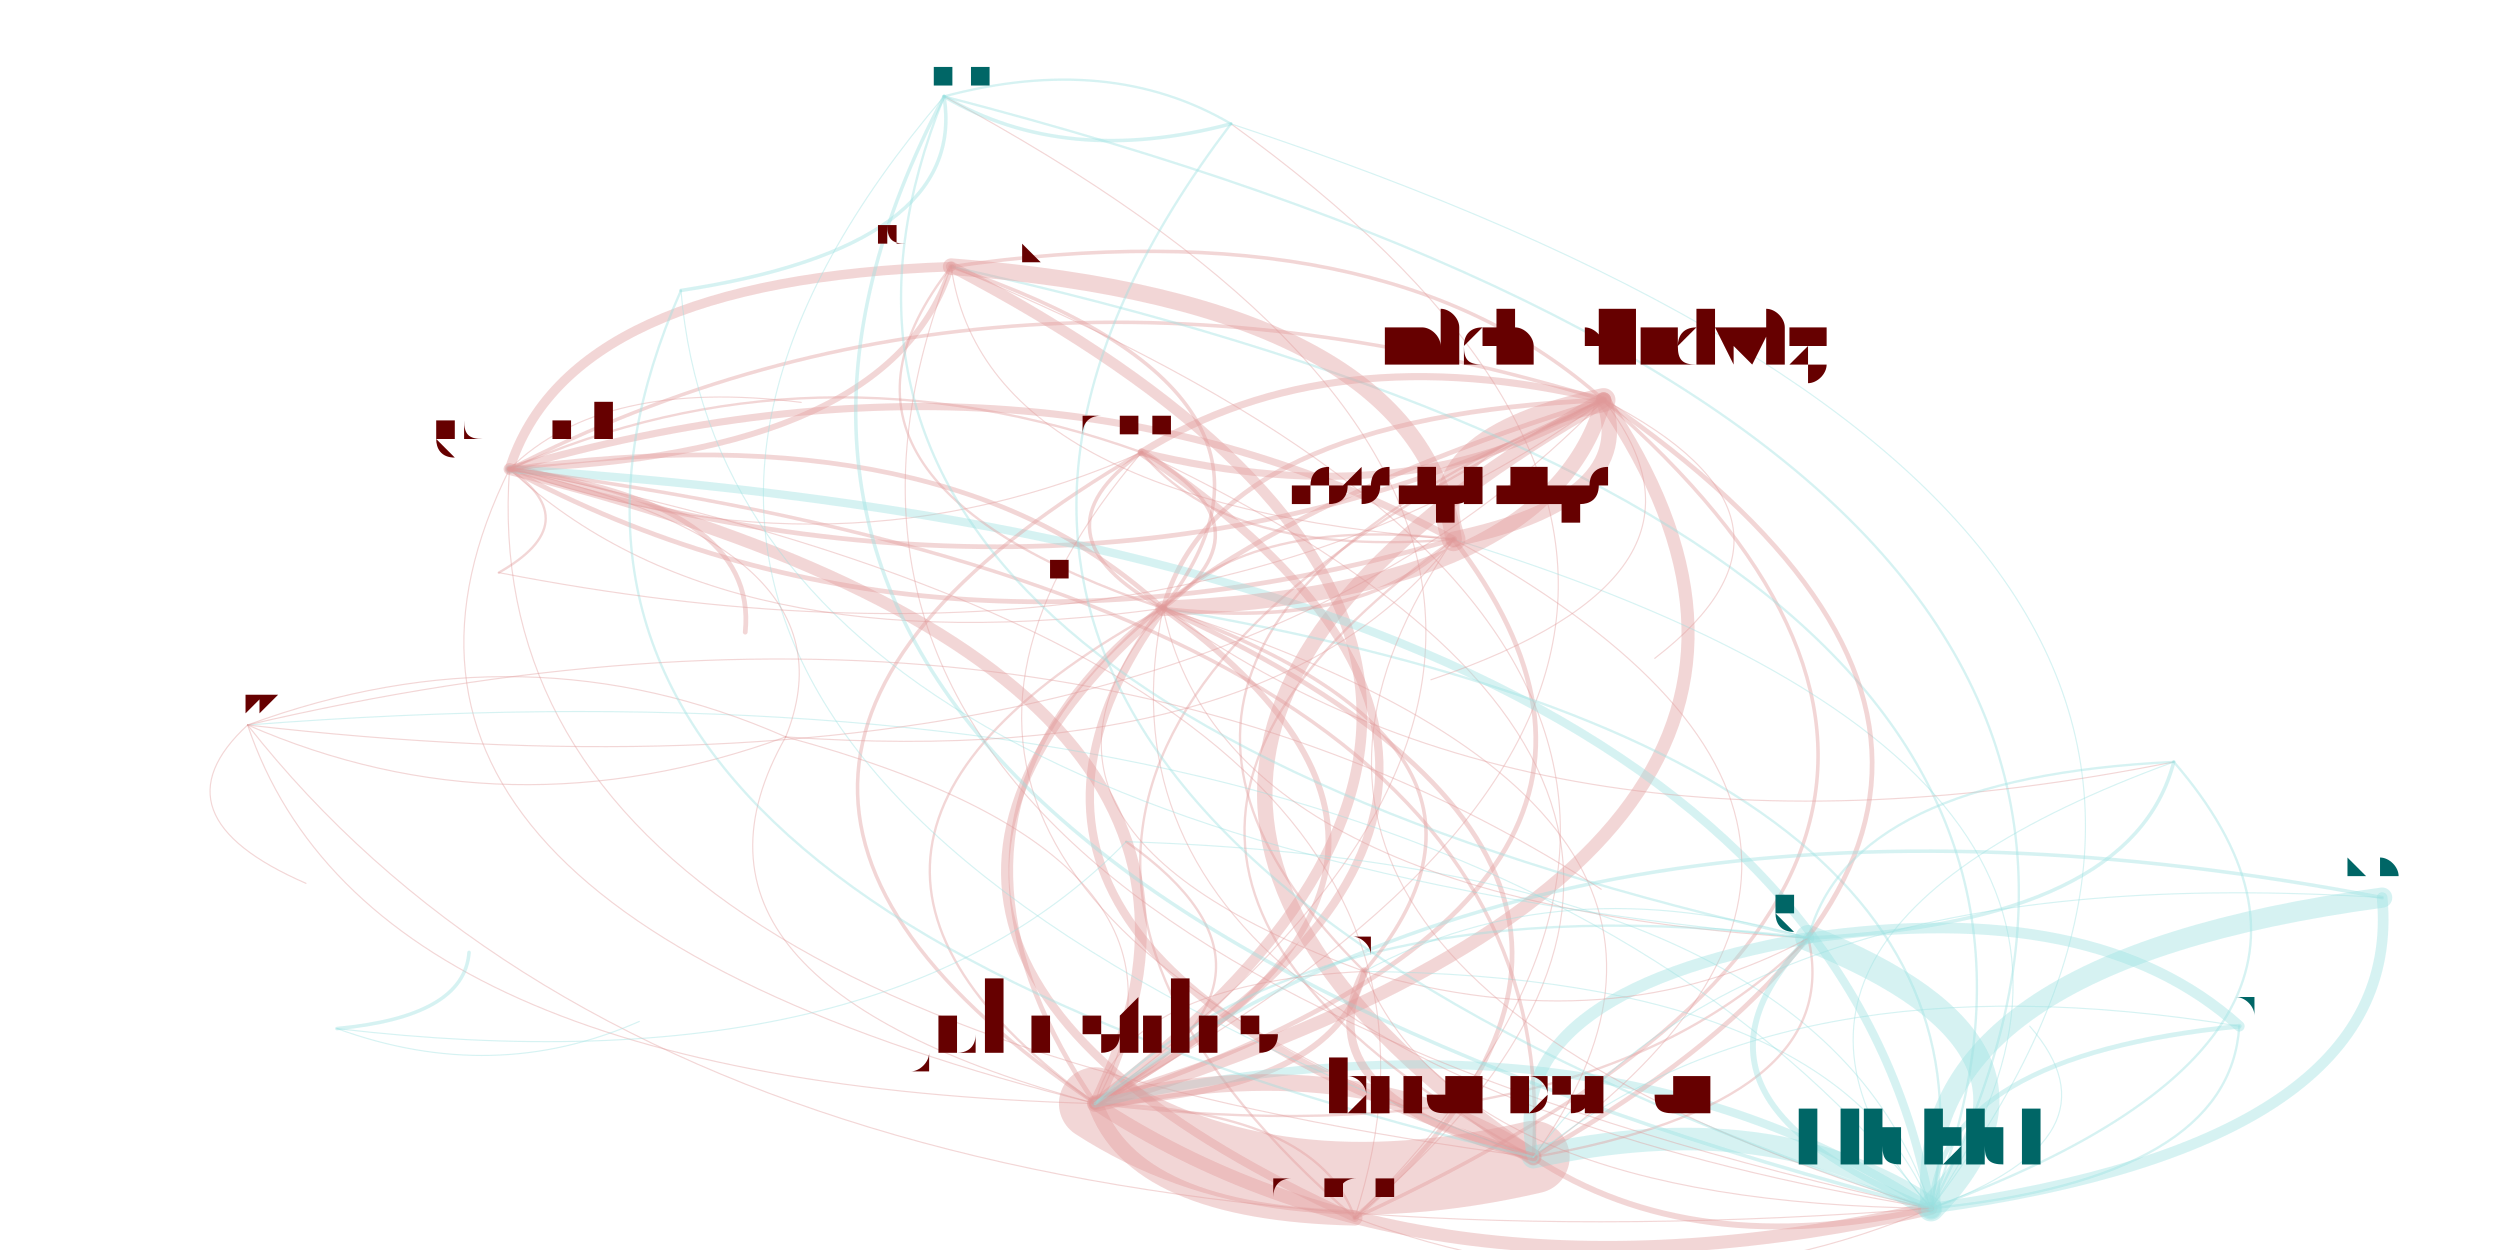
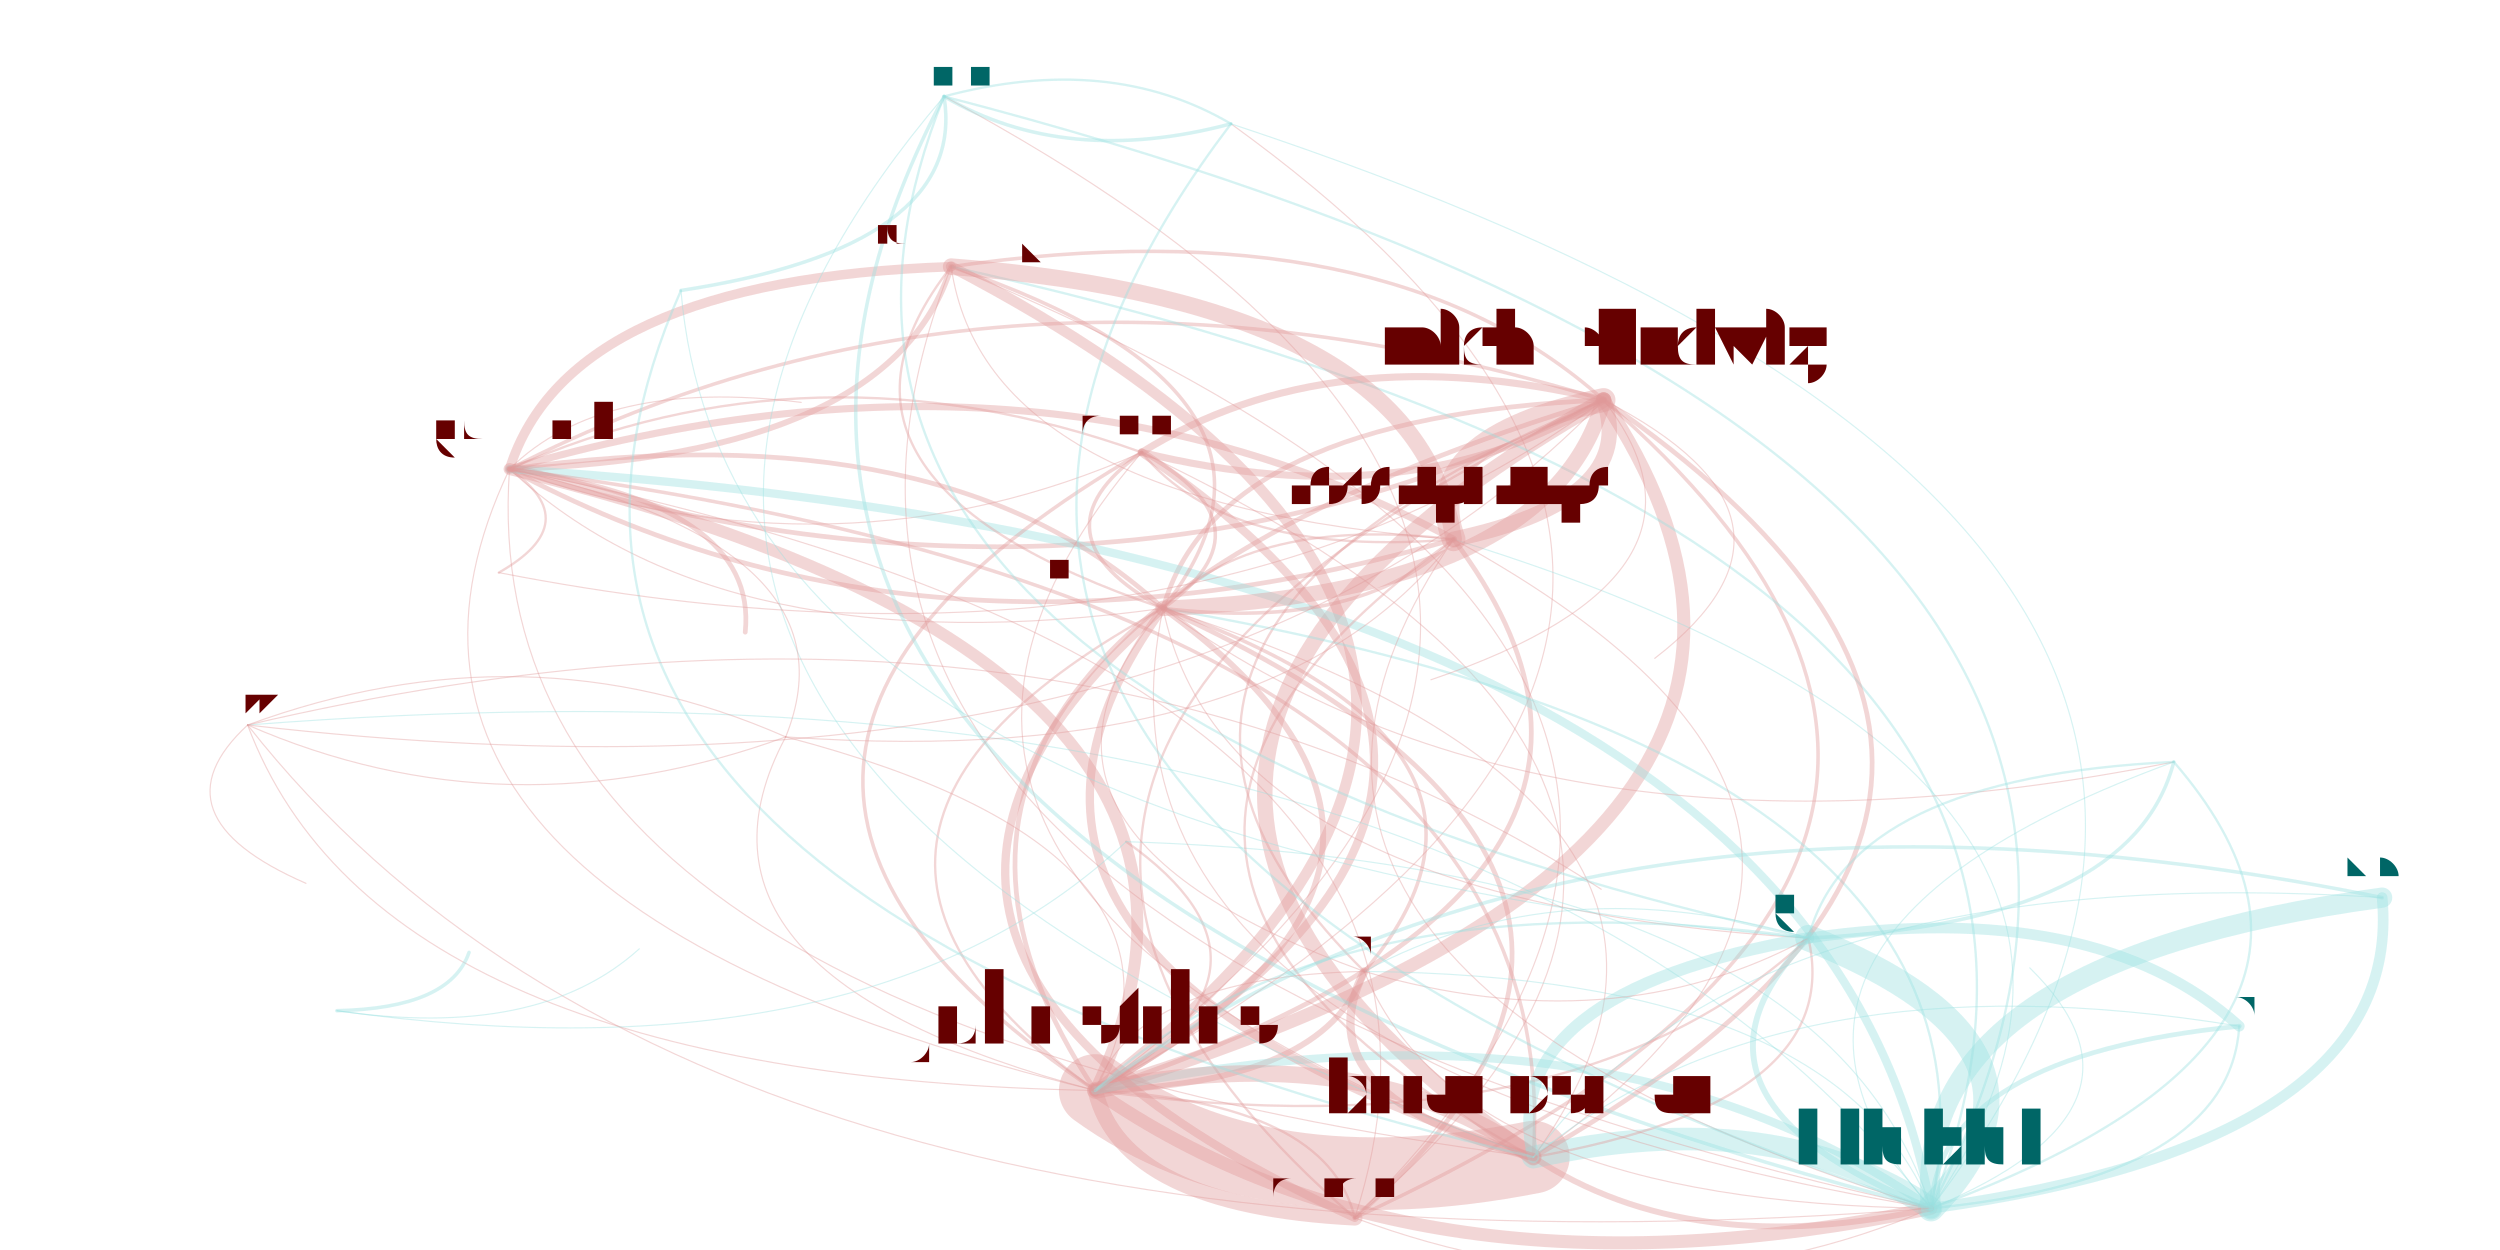
<svg xmlns="http://www.w3.org/2000/svg" width="4000" height="2000" viewBox="-0.025 -0.025 2.05 1.05">
  <style>
    path {
      fill: none;
      stroke-linecap: round;
      stroke-opacity: 0.4;
    }

    text {
      text-anchor: middle;
      alignment-baseline: hanging;
    }
  </style>
  <g opacity="0.4">
    <path d="M1.088 0.998 Q1.742 0.697 1.297 0.311" stroke="hsl(0.0,100%,35%)" stroke-width="0.003" />
-     <path d="M1.088 0.998 Q1.056 0.907 0.870 0.902" stroke="hsl(0.0,100%,35%)" stroke-width="0.002" />
+     <path d="M1.088 0.998 Q1.065 0.901 0.870 0.891" stroke="hsl(0.0,100%,35%)" stroke-width="0.002" />
    <path d="M1.088 0.998 Q1.236 0.542 0.378 0.369" stroke="hsl(0.0,100%,35%)" stroke-width="0.001" />
    <path d="M1.088 0.998 Q1.336 1.091 1.572 0.990" stroke="hsl(0.0,100%,35%)" stroke-width="0.001" />
    <path d="M1.088 0.998 Q1.417 0.710 0.927 0.486" stroke="hsl(0.0,100%,35%)" stroke-width="0.004" />
    <path d="M1.088 0.998 Q1.558 0.531 0.749 0.199" stroke="hsl(0.0,100%,35%)" stroke-width="0.001" />
    <path d="M1.088 0.998 Q1.204 1.003 1.238 0.947" stroke="hsl(0.0,100%,35%)" stroke-width="0" />
    <path d="M1.088 0.998 Q1.513 0.641 0.909 0.355" stroke="hsl(0.0,100%,35%)" stroke-width="0.001" />
    <path d="M1.297 0.311 Q0.759 0.617 1.238 0.947" stroke="hsl(0.0,100%,35%)" stroke-width="0.013" />
    <path d="M1.297 0.311 Q1.140 0.344 1.171 0.428" stroke="hsl(0.0,100%,35%)" stroke-width="0.02" />
    <path d="M1.297 0.311 Q0.791 0.156 0.378 0.369" stroke="hsl(0.0,100%,35%)" stroke-width="0.003" />
    <path d="M1.297 0.311 Q1.113 0.146 0.749 0.199" stroke="hsl(0.0,100%,35%)" stroke-width="0.003" />
    <path d="M1.297 0.311 Q0.813 0.511 1.096 0.791" stroke="hsl(0.0,100%,35%)" stroke-width="0.002" />
    <path d="M1.297 0.311 Q0.892 0.706 1.572 0.990" stroke="hsl(0.0,100%,35%)" stroke-width="0" />
    <path d="M1.297 0.311 Q1.022 0.572 1.469 0.763" stroke="hsl(0.0,100%,35%)" stroke-width="0" />
-     <path d="M1.297 0.311 Q0.611 0.522 0.870 0.902" stroke="hsl(0.0,100%,35%)" stroke-width="0.004" />
+     <path d="M1.297 0.311 Q0.620 0.516 0.870 0.891" stroke="hsl(0.0,100%,35%)" stroke-width="0.004" />
    <path d="M1.297 0.311 Q0.972 0.325 0.927 0.486" stroke="hsl(0.0,100%,35%)" stroke-width="0.004" />
    <path d="M1.297 0.311 Q1.068 0.256 0.909 0.355" stroke="hsl(0.0,100%,35%)" stroke-width="0.006" />
    <path d="M1.297 0.311 Q0.643 0.613 1.088 0.998" stroke="hsl(0.0,100%,35%)" stroke-width="0.002" />
-     <path d="M0.870 0.902 Q1.151 1.086 1.572 0.990" stroke="hsl(0.0,100%,35%)" stroke-width="0.011" />
-     <path d="M0.870 0.902 Q1.018 0.998 1.238 0.947" stroke="hsl(0.0,100%,35%)" stroke-width="0.061" />
-     <path d="M0.870 0.902 Q1.231 0.705 0.927 0.486" stroke="hsl(0.0,100%,35%)" stroke-width="0.005" />
-     <path d="M0.870 0.902 Q1.327 0.636 0.909 0.355" stroke="hsl(0.0,100%,35%)" stroke-width="0.007" />
-     <path d="M0.870 0.902 Q1.051 0.537 0.378 0.369" stroke="hsl(0.0,100%,35%)" stroke-width="0.01" />
-     <path d="M0.870 0.902 Q1.556 0.692 1.297 0.311" stroke="hsl(0.0,100%,35%)" stroke-width="0.011" />
-     <path d="M0.870 0.902 Q1.372 0.526 0.749 0.199" stroke="hsl(0.0,100%,35%)" stroke-width="0.009" />
-     <path d="M0.870 0.902 Q1.073 0.892 1.096 0.791" stroke="hsl(0.0,100%,35%)" stroke-width="0.005" />
-     <path d="M0.870 0.902 Q1.281 0.952 1.469 0.763" stroke="hsl(0.0,100%,35%)" stroke-width="0.002" />
-     <path d="M0.870 0.902 Q0.902 0.994 1.088 0.998" stroke="hsl(0.0,100%,35%)" stroke-width="0.013" />
-     <path d="M0.870 0.902 Q1.400 0.725 1.171 0.428" stroke="hsl(0.0,100%,35%)" stroke-width="0.004" />
-     <path d="M0.870 0.902 Q1.059 0.797 0.896 0.682" stroke="hsl(0.0,100%,35%)" stroke-width="0.002" />
-     <path d="M0.870 0.902 Q0.734 0.791 0.487 0.833" stroke="hsl(0.0,100%,35%)" stroke-width="0" />
-     <path d="M0.870 0.902 Q0.987 0.696 0.610 0.594" stroke="hsl(0.0,100%,35%)" stroke-width="0.001" />
-     <path d="M0.870 0.902 Q0.687 0.677 0.207 0.717" stroke="hsl(0.0,100%,35%)" stroke-width="0" />
-     <path d="M0.870 0.902 Q1.465 0.893 1.579 0.601" stroke="hsl(0.0,100%,35%)" stroke-width="0" />
-     <path d="M0.870 0.902 Q1.483 0.454 0.743 0.056" stroke="hsl(0.0,100%,35%)" stroke-width="0.001" />
-     <path d="M0.870 0.902 Q0.769 0.600 0.158 0.584" stroke="hsl(0.0,100%,35%)" stroke-width="0" />
-     <path d="M0.870 0.902 Q1.481 0.972 1.752 0.689" stroke="hsl(0.0,100%,35%)" stroke-width="0" />
-     <path d="M0.870 0.902 Q1.586 0.513 0.984 0.079" stroke="hsl(0.0,100%,35%)" stroke-width="0.001" />
+     <path d="M0.870 0.891 Q1.142 1.080 1.572 0.990" stroke="hsl(0.0,100%,35%)" stroke-width="0.011" />
+     <path d="M0.870 0.891 Q1.009 0.992 1.238 0.947" stroke="hsl(0.0,100%,35%)" stroke-width="0.061" />
+     <path d="M0.870 0.891 Q1.222 0.700 0.927 0.486" stroke="hsl(0.0,100%,35%)" stroke-width="0.005" />
+     <path d="M0.870 0.891 Q1.318 0.631 0.909 0.355" stroke="hsl(0.0,100%,35%)" stroke-width="0.007" />
+     <path d="M0.870 0.891 Q1.042 0.531 0.378 0.369" stroke="hsl(0.0,100%,35%)" stroke-width="0.01" />
+     <path d="M0.870 0.891 Q1.547 0.686 1.297 0.311" stroke="hsl(0.0,100%,35%)" stroke-width="0.011" />
+     <path d="M0.870 0.891 Q1.363 0.520 0.749 0.199" stroke="hsl(0.0,100%,35%)" stroke-width="0.009" />
+     <path d="M0.870 0.891 Q1.063 0.886 1.096 0.791" stroke="hsl(0.0,100%,35%)" stroke-width="0.005" />
+     <path d="M0.870 0.891 Q1.272 0.947 1.469 0.763" stroke="hsl(0.0,100%,35%)" stroke-width="0.002" />
+     <path d="M0.870 0.891 Q0.893 0.988 1.088 0.998" stroke="hsl(0.0,100%,35%)" stroke-width="0.013" />
+     <path d="M0.870 0.891 Q1.391 0.719 1.171 0.428" stroke="hsl(0.0,100%,35%)" stroke-width="0.004" />
+     <path d="M0.870 0.891 Q1.050 0.791 0.896 0.682" stroke="hsl(0.0,100%,35%)" stroke-width="0.002" />
+     <path d="M0.870 0.891 Q0.773 0.754 0.487 0.772" stroke="hsl(0.0,100%,35%)" stroke-width="0" />
+     <path d="M0.870 0.891 Q0.977 0.690 0.610 0.594" stroke="hsl(0.0,100%,35%)" stroke-width="0.001" />
+     <path d="M0.870 0.891 Q0.678 0.671 0.207 0.717" stroke="hsl(0.0,100%,35%)" stroke-width="0" />
+     <path d="M0.870 0.891 Q1.456 0.888 1.579 0.601" stroke="hsl(0.0,100%,35%)" stroke-width="0" />
+     <path d="M0.870 0.891 Q1.474 0.448 0.743 0.056" stroke="hsl(0.0,100%,35%)" stroke-width="0.001" />
+     <path d="M0.870 0.891 Q0.760 0.595 0.158 0.584" stroke="hsl(0.0,100%,35%)" stroke-width="0" />
+     <path d="M0.870 0.891 Q1.472 0.966 1.752 0.689" stroke="hsl(0.0,100%,35%)" stroke-width="0" />
+     <path d="M0.870 0.891 Q1.577 0.507 0.984 0.079" stroke="hsl(0.0,100%,35%)" stroke-width="0.001" />
    <path d="M0.378 0.369 Q0.727 0.557 1.171 0.428" stroke="hsl(0.0,100%,35%)" stroke-width="0.004" />
    <path d="M0.378 0.369 Q0.654 0.468 0.909 0.355" stroke="hsl(0.0,100%,35%)" stroke-width="0.001" />
    <path d="M0.378 0.369 Q0.883 0.524 1.297 0.311" stroke="hsl(0.0,100%,35%)" stroke-width="0.004" />
    <path d="M0.378 0.369 Q0.197 0.368 0.155 0.456" stroke="hsl(0.0,100%,35%)" stroke-width="0" />
-     <path d="M0.378 0.369 Q0.197 0.734 0.870 0.902" stroke="hsl(0.0,100%,35%)" stroke-width="0.001" />
+     <path d="M0.378 0.369 Q0.207 0.728 0.870 0.891" stroke="hsl(0.0,100%,35%)" stroke-width="0.001" />
    <path d="M0.378 0.369 Q0.699 0.358 0.749 0.199" stroke="hsl(0.0,100%,35%)" stroke-width="0.005" />
    <path d="M0.378 0.369 Q0.345 0.830 1.238 0.947" stroke="hsl(0.0,100%,35%)" stroke-width="0.001" />
    <path d="M0.378 0.369 Q0.558 0.537 0.927 0.486" stroke="hsl(0.0,100%,35%)" stroke-width="0.001" />
    <path d="M0.378 0.369 Q0.478 0.918 1.572 0.990" stroke="hsl(0.0,100%,35%)" stroke-width="0" />
    <path d="M0.378 0.369 Q0.314 0.528 0.610 0.594" stroke="hsl(0.0,100%,35%)" stroke-width="0" />
    <path d="M1.572 0.990 Q1.823 0.965 1.831 0.837" stroke="hsl(180.0,100%,35%)" stroke-width="0.002" />
    <path d="M1.572 0.990 Q1.970 0.935 1.951 0.729" stroke="hsl(180.0,100%,35%)" stroke-width="0.009" />
    <path d="M1.572 0.990 Q1.439 0.902 1.238 0.947" stroke="hsl(180.0,100%,35%)" stroke-width="0.019" />
    <path d="M1.572 0.990 Q1.702 0.856 1.469 0.763" stroke="hsl(180.0,100%,35%)" stroke-width="0.022" />
    <path d="M1.572 0.990 Q1.480 0.701 0.896 0.682" stroke="hsl(180.0,100%,35%)" stroke-width="0.001" />
    <path d="M1.572 0.990 Q1.472 0.440 0.378 0.369" stroke="hsl(180.0,100%,35%)" stroke-width="0.007" />
    <path d="M1.572 0.990 Q2.007 0.417 0.984 0.079" stroke="hsl(180.0,100%,35%)" stroke-width="0.001" />
-     <path d="M1.572 0.990 Q1.291 0.806 0.870 0.902" stroke="hsl(180.0,100%,35%)" stroke-width="0.007" />
+     <path d="M1.572 0.990 Q1.301 0.800 0.870 0.891" stroke="hsl(180.0,100%,35%)" stroke-width="0.007" />
    <path d="M1.572 0.990 Q1.652 0.609 0.927 0.486" stroke="hsl(180.0,100%,35%)" stroke-width="0.002" />
    <path d="M1.572 0.990 Q1.190 0.504 0.158 0.584" stroke="hsl(180.0,100%,35%)" stroke-width="0.001" />
    <path d="M1.572 0.990 Q1.493 0.795 1.096 0.791" stroke="hsl(180.0,100%,35%)" stroke-width="0.001" />
    <path d="M1.572 0.990 Q1.977 0.596 1.297 0.311" stroke="hsl(180.0,100%,35%)" stroke-width="0" />
    <path d="M1.572 0.990 Q1.323 0.897 1.088 0.998" stroke="hsl(180.0,100%,35%)" stroke-width="0" />
-     <path d="M1.572 0.990 Q1.736 0.930 1.655 0.837" stroke="hsl(180.0,100%,35%)" stroke-width="0.001" />
+     <path d="M1.572 0.990 Q1.775 0.906 1.655 0.788" stroke="hsl(180.0,100%,35%)" stroke-width="0.001" />
    <path d="M1.572 0.990 Q1.821 0.629 1.171 0.428" stroke="hsl(180.0,100%,35%)" stroke-width="0.001" />
-     <path d="M1.572 0.990 Q1.155 0.694 0.487 0.833" stroke="hsl(180.0,100%,35%)" stroke-width="0" />
+     <path d="M1.572 0.990 Q1.204 0.664 0.487 0.772" stroke="hsl(180.0,100%,35%)" stroke-width="0" />
    <path d="M1.572 0.990 Q1.973 0.843 1.776 0.615" stroke="hsl(180.0,100%,35%)" stroke-width="0.002" />
    <path d="M1.572 0.990 Q1.904 0.357 0.743 0.056" stroke="hsl(180.0,100%,35%)" stroke-width="0.002" />
    <path d="M1.572 0.990 Q1.793 0.430 0.749 0.199" stroke="hsl(180.0,100%,35%)" stroke-width="0.002" />
    <path d="M1.572 0.990 Q1.886 0.797 1.579 0.601" stroke="hsl(180.0,100%,35%)" stroke-width="0" />
    <path d="M1.572 0.990 Q1.408 0.599 0.610 0.594" stroke="hsl(180.0,100%,35%)" stroke-width="0" />
    <path d="M0.927 0.486 Q0.714 0.779 1.238 0.947" stroke="hsl(0.0,100%,35%)" stroke-width="0.007" />
    <path d="M0.927 0.486 Q0.746 0.318 0.378 0.369" stroke="hsl(0.0,100%,35%)" stroke-width="0.004" />
    <path d="M0.927 0.486 Q1.095 0.506 1.171 0.428" stroke="hsl(0.0,100%,35%)" stroke-width="0.003" />
    <path d="M0.927 0.486 Q1.252 0.473 1.297 0.311" stroke="hsl(0.0,100%,35%)" stroke-width="0.013" />
    <path d="M0.927 0.486 Q1.248 0.721 1.776 0.615" stroke="hsl(0.0,100%,35%)" stroke-width="0.001" />
    <path d="M0.927 0.486 Q0.597 0.774 1.088 0.998" stroke="hsl(0.0,100%,35%)" stroke-width="0.007" />
    <path d="M0.927 0.486 Q0.977 0.733 1.469 0.763" stroke="hsl(0.0,100%,35%)" stroke-width="0.001" />
-     <path d="M0.927 0.486 Q0.566 0.683 0.870 0.902" stroke="hsl(0.0,100%,35%)" stroke-width="0.002" />
+     <path d="M0.927 0.486 Q0.575 0.677 0.870 0.891" stroke="hsl(0.0,100%,35%)" stroke-width="0.002" />
    <path d="M0.927 0.486 Q0.846 0.867 1.572 0.990" stroke="hsl(0.0,100%,35%)" stroke-width="0.001" />
    <path d="M0.927 0.486 Q1.068 0.307 0.749 0.199" stroke="hsl(0.0,100%,35%)" stroke-width="0.003" />
    <path d="M0.927 0.486 Q1.023 0.417 0.909 0.355" stroke="hsl(0.0,100%,35%)" stroke-width="0.003" />
    <path d="M0.927 0.486 Q0.768 0.672 1.096 0.791" stroke="hsl(0.0,100%,35%)" stroke-width="0.001" />
    <path d="M0.927 0.486 Q0.464 0.381 0.158 0.584" stroke="hsl(0.0,100%,35%)" stroke-width="0" />
    <path d="M0.749 0.199 Q0.428 0.210 0.378 0.369" stroke="hsl(0.0,100%,35%)" stroke-width="0.008" />
    <path d="M0.749 0.199 Q0.608 0.378 0.927 0.486" stroke="hsl(0.0,100%,35%)" stroke-width="0.002" />
    <path d="M0.749 0.199 Q0.449 0.564 1.096 0.791" stroke="hsl(0.0,100%,35%)" stroke-width="0" />
    <path d="M0.749 0.199 Q0.777 0.398 1.171 0.428" stroke="hsl(0.0,100%,35%)" stroke-width="0.001" />
    <path d="M0.749 0.199 Q0.528 0.759 1.572 0.990" stroke="hsl(0.0,100%,35%)" stroke-width="0.001" />
    <path d="M0.749 0.199 Q0.933 0.365 1.297 0.311" stroke="hsl(0.0,100%,35%)" stroke-width="0" />
    <path d="M0.749 0.199 Q0.363 0.369 0.610 0.594" stroke="hsl(0.0,100%,35%)" stroke-width="0" />
    <path d="M0.749 0.199 Q0.395 0.671 1.238 0.947" stroke="hsl(0.0,100%,35%)" stroke-width="0" />
    <path d="M0.749 0.199 Q0.704 0.309 0.909 0.355" stroke="hsl(0.0,100%,35%)" stroke-width="0" />
-     <path d="M0.749 0.199 Q0.247 0.575 0.870 0.902" stroke="hsl(0.0,100%,35%)" stroke-width="0" />
+     <path d="M0.749 0.199 Q0.257 0.569 0.870 0.891" stroke="hsl(0.0,100%,35%)" stroke-width="0" />
    <path d="M1.238 0.947 Q1.371 1.035 1.572 0.990" stroke="hsl(0.0,100%,35%)" stroke-width="0.005" />
    <path d="M1.238 0.947 Q1.270 0.486 0.378 0.369" stroke="hsl(0.0,100%,35%)" stroke-width="0.003" />
    <path d="M1.238 0.947 Q1.451 0.654 0.927 0.486" stroke="hsl(0.0,100%,35%)" stroke-width="0.001" />
    <path d="M1.238 0.947 Q1.501 0.901 1.469 0.763" stroke="hsl(0.0,100%,35%)" stroke-width="0.002" />
-     <path d="M1.238 0.947 Q1.090 0.851 0.870 0.902" stroke="hsl(0.0,100%,35%)" stroke-width="0.014" />
+     <path d="M1.238 0.947 Q1.099 0.845 0.870 0.891" stroke="hsl(0.0,100%,35%)" stroke-width="0.014" />
    <path d="M1.238 0.947 Q1.089 0.485 0.155 0.456" stroke="hsl(0.0,100%,35%)" stroke-width="0" />
    <path d="M1.238 0.947 Q1.592 0.475 0.749 0.199" stroke="hsl(0.0,100%,35%)" stroke-width="0" />
    <path d="M1.238 0.947 Q1.776 0.641 1.297 0.311" stroke="hsl(0.0,100%,35%)" stroke-width="0.004" />
-     <path d="M1.238 0.947 Q1.619 0.674 1.171 0.428" stroke="hsl(0.0,100%,35%)" stroke-width="0.001" />
+     <path d="M1.238 0.947 Q1.620 0.674 1.171 0.428" stroke="hsl(0.0,100%,35%)" stroke-width="0.001" />
    <path d="M1.238 0.947 Q1.703 0.403 0.743 0.056" stroke="hsl(0.0,100%,35%)" stroke-width="0" />
    <path d="M1.238 0.947 Q1.292 0.841 1.096 0.791" stroke="hsl(0.0,100%,35%)" stroke-width="0" />
    <path d="M0.909 0.355 Q1.138 0.411 1.297 0.311" stroke="hsl(0.0,100%,35%)" stroke-width="0.006" />
    <path d="M0.909 0.355 Q0.813 0.424 0.927 0.486" stroke="hsl(0.0,100%,35%)" stroke-width="0.003" />
-     <path d="M0.909 0.355 Q0.452 0.621 0.870 0.902" stroke="hsl(0.0,100%,35%)" stroke-width="0.003" />
+     <path d="M0.909 0.355 Q0.461 0.615 0.870 0.891" stroke="hsl(0.0,100%,35%)" stroke-width="0.003" />
    <path d="M0.909 0.355 Q0.733 0.805 1.572 0.990" stroke="hsl(0.0,100%,35%)" stroke-width="0" />
    <path d="M0.909 0.355 Q0.633 0.256 0.378 0.369" stroke="hsl(0.0,100%,35%)" stroke-width="0.002" />
    <path d="M0.909 0.355 Q0.982 0.444 1.171 0.428" stroke="hsl(0.0,100%,35%)" stroke-width="0.002" />
    <path d="M0.909 0.355 Q0.600 0.717 1.238 0.947" stroke="hsl(0.0,100%,35%)" stroke-width="0.001" />
-     <path d="M1.469 0.763 Q1.207 0.809 1.238 0.947" stroke="hsl(180.0,100%,35%)" stroke-width="0.01" />
+     <path d="M1.469 0.763 Q1.206 0.809 1.238 0.947" stroke="hsl(180.0,100%,35%)" stroke-width="0.01" />
    <path d="M1.469 0.763 Q1.339 0.897 1.572 0.990" stroke="hsl(180.0,100%,35%)" stroke-width="0.005" />
-     <path d="M1.469 0.763 Q1.059 0.713 0.870 0.902" stroke="hsl(180.0,100%,35%)" stroke-width="0.002" />
+     <path d="M1.469 0.763 Q1.068 0.707 0.870 0.891" stroke="hsl(180.0,100%,35%)" stroke-width="0.002" />
    <path d="M1.469 0.763 Q1.741 0.750 1.776 0.615" stroke="hsl(180.0,100%,35%)" stroke-width="0.003" />
    <path d="M1.469 0.763 Q1.261 0.702 1.096 0.791" stroke="hsl(180.0,100%,35%)" stroke-width="0.001" />
    <path d="M1.469 0.763 Q0.957 0.411 0.158 0.584" stroke="hsl(180.0,100%,35%)" stroke-width="0" />
    <path d="M1.469 0.763 Q1.058 0.347 0.155 0.456" stroke="hsl(180.0,100%,35%)" stroke-width="0" />
    <path d="M1.469 0.763 Q1.239 0.347 0.378 0.369" stroke="hsl(180.0,100%,35%)" stroke-width="0" />
    <path d="M1.469 0.763 Q1.591 0.872 1.831 0.837" stroke="hsl(180.0,100%,35%)" stroke-width="0" />
    <path d="M1.469 0.763 Q1.419 0.516 0.927 0.486" stroke="hsl(180.0,100%,35%)" stroke-width="0" />
    <path d="M1.171 0.428 Q0.789 0.701 1.238 0.947" stroke="hsl(0.0,100%,35%)" stroke-width="0.002" />
    <path d="M1.171 0.428 Q0.540 0.303 0.158 0.584" stroke="hsl(0.0,100%,35%)" stroke-width="0" />
    <path d="M1.171 0.428 Q1.002 0.408 0.927 0.486" stroke="hsl(0.0,100%,35%)" stroke-width="0.002" />
    <path d="M1.171 0.428 Q0.821 0.240 0.378 0.369" stroke="hsl(0.0,100%,35%)" stroke-width="0.006" />
    <path d="M1.171 0.428 Q1.327 0.395 1.297 0.311" stroke="hsl(0.0,100%,35%)" stroke-width="0.013" />
    <path d="M1.171 0.428 Q1.143 0.229 0.749 0.199" stroke="hsl(0.0,100%,35%)" stroke-width="0.014" />
    <path d="M1.171 0.428 Q0.922 0.789 1.572 0.990" stroke="hsl(0.0,100%,35%)" stroke-width="0.001" />
    <path d="M0.743 0.056 Q0.845 0.116 0.984 0.079" stroke="hsl(180.0,100%,35%)" stroke-width="0.003" />
    <path d="M0.743 0.056 Q0.410 0.689 1.572 0.990" stroke="hsl(180.0,100%,35%)" stroke-width="0.003" />
    <path d="M0.743 0.056 Q0.278 0.601 1.238 0.947" stroke="hsl(180.0,100%,35%)" stroke-width="0.001" />
    <path d="M0.743 0.056 Q0.659 0.328 1.171 0.428" stroke="hsl(180.0,100%,35%)" stroke-width="0" />
    <path d="M0.743 0.056 Q0.541 0.555 1.469 0.763" stroke="hsl(180.0,100%,35%)" stroke-width="0.002" />
-     <path d="M0.743 0.056 Q0.130 0.505 0.870 0.902" stroke="hsl(180.0,100%,35%)" stroke-width="0" />
-     <path d="M0.743 0.056 Q-0.138 0.346 0.233 0.839" stroke="hsl(180.0,100%,35%)" stroke-width="0" />
+     <path d="M0.743 0.056 Q0.139 0.499 0.870 0.891" stroke="hsl(180.0,100%,35%)" stroke-width="0" />
+     <path d="M0.743 0.056 Q-0.126 0.338 0.233 0.824" stroke="hsl(180.0,100%,35%)" stroke-width="0" />
    <path d="M1.096 0.791 Q1.042 0.897 1.238 0.947" stroke="hsl(0.0,100%,35%)" stroke-width="0.007" />
    <path d="M1.096 0.791 Q1.175 0.985 1.572 0.990" stroke="hsl(0.0,100%,35%)" stroke-width="0.001" />
    <path d="M1.096 0.791 Q1.255 0.604 0.927 0.486" stroke="hsl(0.0,100%,35%)" stroke-width="0.003" />
    <path d="M1.096 0.791 Q1.424 0.624 1.171 0.428" stroke="hsl(0.0,100%,35%)" stroke-width="0" />
    <path d="M1.096 0.791 Q1.305 0.852 1.469 0.763" stroke="hsl(0.0,100%,35%)" stroke-width="0.001" />
-     <path d="M1.096 0.791 Q0.894 0.801 0.870 0.902" stroke="hsl(0.0,100%,35%)" stroke-width="0.001" />
-     <path d="M0.576 0.506 Q0.407 0.763 0.870 0.902" stroke="hsl(0.0,100%,35%)" stroke-width="0" />
+     <path d="M1.096 0.791 Q0.904 0.795 0.870 0.891" stroke="hsl(0.0,100%,35%)" stroke-width="0.001" />
+     <path d="M0.576 0.506 Q0.416 0.757 0.870 0.891" stroke="hsl(0.0,100%,35%)" stroke-width="0" />
    <path d="M0.576 0.506 Q0.587 0.398 0.378 0.369" stroke="hsl(0.0,100%,35%)" stroke-width="0.004" />
    <path d="M0.576 0.506 Q0.864 0.497 0.909 0.355" stroke="hsl(0.0,100%,35%)" stroke-width="0" />
    <path d="M0.576 0.506 Q0.936 0.586 1.171 0.428" stroke="hsl(0.0,100%,35%)" stroke-width="0" />
    <path d="M1.776 0.615 Q1.241 0.674 1.238 0.947" stroke="hsl(180.0,100%,35%)" stroke-width="0" />
    <path d="M1.776 0.615 Q1.374 0.762 1.572 0.990" stroke="hsl(180.0,100%,35%)" stroke-width="0.001" />
    <path d="M1.776 0.615 Q1.504 0.628 1.469 0.763" stroke="hsl(180.0,100%,35%)" stroke-width="0.002" />
    <path d="M0.158 0.584 Q0.376 0.679 0.610 0.594" stroke="hsl(0.0,100%,35%)" stroke-width="0.001" />
    <path d="M0.158 0.584 Q0.076 0.660 0.207 0.717" stroke="hsl(0.0,100%,35%)" stroke-width="0.001" />
    <path d="M0.158 0.584 Q0.540 1.070 1.572 0.990" stroke="hsl(0.0,100%,35%)" stroke-width="0.001" />
-     <path d="M0.158 0.584 Q0.259 0.885 0.870 0.902" stroke="hsl(0.0,100%,35%)" stroke-width="0.001" />
+     <path d="M0.158 0.584 Q0.269 0.880 0.870 0.891" stroke="hsl(0.0,100%,35%)" stroke-width="0.001" />
    <path d="M0.158 0.584 Q0.945 0.675 1.297 0.311" stroke="hsl(0.0,100%,35%)" stroke-width="0.001" />
    <path d="M0.158 0.584 Q0.670 0.936 1.469 0.763" stroke="hsl(0.0,100%,35%)" stroke-width="0" />
    <path d="M1.831 0.837 Q1.579 0.862 1.572 0.990" stroke="hsl(180.0,100%,35%)" stroke-width="0.004" />
    <path d="M1.831 0.837 Q1.710 0.728 1.469 0.763" stroke="hsl(180.0,100%,35%)" stroke-width="0.009" />
    <path d="M1.831 0.837 Q1.447 0.774 1.238 0.947" stroke="hsl(180.0,100%,35%)" stroke-width="0.001" />
    <path d="M1.831 0.837 Q1.479 0.312 0.378 0.369" stroke="hsl(180.0,100%,35%)" stroke-width="0" />
    <path d="M1.831 0.837 Q1.981 0.715 1.776 0.615" stroke="hsl(180.0,100%,35%)" stroke-width="0" />
    <path d="M0.610 0.594 Q1.023 0.623 1.171 0.428" stroke="hsl(0.0,100%,35%)" stroke-width="0.001" />
-     <path d="M0.610 0.594 Q0.493 0.800 0.870 0.902" stroke="hsl(0.0,100%,35%)" stroke-width="0.001" />
+     <path d="M0.610 0.594 Q0.503 0.794 0.870 0.891" stroke="hsl(0.0,100%,35%)" stroke-width="0.001" />
    <path d="M0.610 0.594 Q0.674 0.435 0.378 0.369" stroke="hsl(0.0,100%,35%)" stroke-width="0.001" />
    <path d="M0.610 0.594 Q0.392 0.498 0.158 0.584" stroke="hsl(0.0,100%,35%)" stroke-width="0.001" />
    <path d="M0.610 0.594 Q0.995 0.424 0.749 0.199" stroke="hsl(0.0,100%,35%)" stroke-width="0" />
    <path d="M0.610 0.594 Q0.774 0.984 1.572 0.990" stroke="hsl(0.0,100%,35%)" stroke-width="0" />
    <path d="M0.984 0.079 Q0.955 0.258 1.297 0.311" stroke="hsl(180.0,100%,35%)" stroke-width="0" />
    <path d="M0.984 0.079 Q0.882 0.019 0.743 0.056" stroke="hsl(180.0,100%,35%)" stroke-width="0.002" />
    <path d="M0.984 0.079 Q0.549 0.652 1.572 0.990" stroke="hsl(180.0,100%,35%)" stroke-width="0.002" />
-     <path d="M0.233 0.839 Q0.691 0.893 0.896 0.682" stroke="hsl(180.0,100%,35%)" stroke-width="0.001" />
-     <path d="M0.233 0.839 Q0.340 0.829 0.344 0.775" stroke="hsl(180.0,100%,35%)" stroke-width="0.003" />
-     <path d="M0.233 0.839 Q0.782 1.182 1.572 0.990" stroke="hsl(180.0,100%,35%)" stroke-width="0" />
-     <path d="M0.233 0.839 Q0.365 0.887 0.487 0.833" stroke="hsl(180.0,100%,35%)" stroke-width="0.001" />
+     <path d="M0.233 0.824 Q0.679 0.886 0.896 0.682" stroke="hsl(180.0,100%,35%)" stroke-width="0.001" />
+     <path d="M0.233 0.824 Q0.328 0.822 0.344 0.775" stroke="hsl(180.0,100%,35%)" stroke-width="0.003" />
+     <path d="M0.233 0.824 Q0.770 1.175 1.572 0.990" stroke="hsl(180.0,100%,35%)" stroke-width="0" />
+     <path d="M0.233 0.824 Q0.402 0.849 0.487 0.772" stroke="hsl(180.0,100%,35%)" stroke-width="0.001" />
    <path d="M0.623 0.313 Q0.456 0.292 0.378 0.369" stroke="hsl(0.0,100%,35%)" stroke-width="0.001" />
    <path d="M0.623 0.313 Q0.961 0.447 1.297 0.311" stroke="hsl(0.0,100%,35%)" stroke-width="0" />
    <path d="M0.623 0.313 Q0.732 0.391 0.909 0.355" stroke="hsl(0.0,100%,35%)" stroke-width="0" />
    <path d="M1.752 0.689 Q1.736 0.611 1.579 0.601" stroke="hsl(180.0,100%,35%)" stroke-width="0" />
    <path d="M1.752 0.689 Q1.422 0.804 1.572 0.990" stroke="hsl(180.0,100%,35%)" stroke-width="0" />
    <path d="M1.752 0.689 Q1.671 0.442 1.171 0.428" stroke="hsl(180.0,100%,35%)" stroke-width="0" />
    <path d="M1.951 0.729 Q1.420 0.695 1.238 0.947" stroke="hsl(180.0,100%,35%)" stroke-width="0.001" />
    <path d="M1.951 0.729 Q1.553 0.783 1.572 0.990" stroke="hsl(180.0,100%,35%)" stroke-width="0.017" />
-     <path d="M1.951 0.729 Q1.272 0.599 0.870 0.902" stroke="hsl(180.0,100%,35%)" stroke-width="0.003" />
+     <path d="M1.951 0.729 Q1.281 0.593 0.870 0.891" stroke="hsl(180.0,100%,35%)" stroke-width="0.003" />
    <path d="M1.951 0.729 Q1.461 0.494 0.896 0.682" stroke="hsl(180.0,100%,35%)" stroke-width="0" />
    <path d="M1.951 0.729 Q1.633 0.403 0.927 0.486" stroke="hsl(180.0,100%,35%)" stroke-width="0" />
-     <path d="M1.951 0.729 Q1.136 0.488 0.487 0.833" stroke="hsl(180.0,100%,35%)" stroke-width="0" />
+     <path d="M1.951 0.729 Q1.184 0.457 0.487 0.772" stroke="hsl(180.0,100%,35%)" stroke-width="0" />
    <path d="M1.152 0.546 Q1.007 0.852 1.572 0.990" stroke="hsl(0.0,100%,35%)" stroke-width="0" />
    <path d="M1.152 0.546 Q1.412 0.458 1.297 0.311" stroke="hsl(0.0,100%,35%)" stroke-width="0.001" />
    <path d="M1.152 0.546 Q0.874 0.764 1.238 0.947" stroke="hsl(0.0,100%,35%)" stroke-width="0" />
    <path d="M0.522 0.219 Q0.298 0.726 1.238 0.947" stroke="hsl(180.0,100%,35%)" stroke-width="0.002" />
    <path d="M0.522 0.219 Q0.763 0.182 0.743 0.056" stroke="hsl(180.0,100%,35%)" stroke-width="0.003" />
    <path d="M0.522 0.219 Q0.561 0.680 1.469 0.763" stroke="hsl(180.0,100%,35%)" stroke-width="0.001" />
    <path d="M1.295 0.722 Q0.837 0.425 0.158 0.584" stroke="hsl(0.0,100%,35%)" stroke-width="0.001" />
    <path d="M1.295 0.722 Q1.087 0.823 1.238 0.947" stroke="hsl(0.0,100%,35%)" stroke-width="0" />
    <path d="M1.295 0.722 Q1.141 0.717 1.096 0.791" stroke="hsl(0.0,100%,35%)" stroke-width="0" />
    <path d="M0.369 0.456 Q0.443 0.414 0.378 0.369" stroke="hsl(0.0,100%,35%)" stroke-width="0.002" />
    <path d="M0.369 0.456 Q0.948 0.569 1.297 0.311" stroke="hsl(0.0,100%,35%)" stroke-width="0.001" />
    <path d="M0.369 0.456 Q0.792 0.602 1.171 0.428" stroke="hsl(0.0,100%,35%)" stroke-width="0" />
    <path d="M1.340 0.528 Q1.167 0.425 0.927 0.486" stroke="hsl(0.0,100%,35%)" stroke-width="0" />
    <path d="M1.340 0.528 Q0.987 0.256 0.378 0.369" stroke="hsl(0.0,100%,35%)" stroke-width="0" />
    <path d="M1.340 0.528 Q1.492 0.411 1.297 0.311" stroke="hsl(0.0,100%,35%)" stroke-width="0.001" />
  </g>
  <text x="1.088" y="0.981" font-size="0.034" fill="hsl(0.0,100%,20%)">armansito</text>
  <text x="1.297" y="0.280" font-size="0.062" fill="hsl(0.0,100%,20%)">michaelludwig</text>
-   <text x="0.870" y="0.862" font-size="0.08" fill="hsl(0.0,100%,20%)">johnstiles</text>
+   <text x="0.870" y="0.851" font-size="0.08" fill="hsl(0.0,100%,20%)">johnstiles</text>
  <text x="0.378" y="0.344" font-size="0.05" fill="hsl(0.0,100%,20%)">egdaniel</text>
  <text x="1.572" y="0.956" font-size="0.068" fill="hsl(180.0,100%,20%)">kjlubick</text>
  <text x="0.927" y="0.461" font-size="0.05" fill="hsl(0.0,100%,20%)">jvanverth</text>
  <text x="0.749" y="0.178" font-size="0.042" fill="hsl(0.0,100%,20%)">nicolettep</text>
  <text x="1.238" y="0.910" font-size="0.073" fill="hsl(0.0,100%,20%)">brianosman</text>
  <text x="0.909" y="0.338" font-size="0.034" fill="hsl(0.0,100%,20%)">jamesgk</text>
  <text x="1.469" y="0.740" font-size="0.047" fill="hsl(180.0,100%,20%)">bungeman</text>
  <text x="0.155" y="0.453" font-size="0.006" fill="hsl(0.0,100%,20%)">jreck</text>
  <text x="1.171" y="0.402" font-size="0.051" fill="hsl(0.0,100%,20%)">robertphillips</text>
  <text x="0.743" y="0.044" font-size="0.024" fill="hsl(180.0,100%,20%)">fmalita</text>
  <text x="1.096" y="0.776" font-size="0.029" fill="hsl(0.0,100%,20%)">herb</text>
  <text x="0.576" y="0.499" font-size="0.014" fill="hsl(0.0,100%,20%)">briansalomon</text>
  <text x="1.776" y="0.607" font-size="0.017" fill="hsl(180.0,100%,20%)">jlavrova</text>
  <text x="0.158" y="0.575" font-size="0.018" fill="hsl(0.0,100%,20%)">scroggo</text>
  <text x="1.831" y="0.825" font-size="0.024" fill="hsl(180.0,100%,20%)">drott</text>
  <text x="0.610" y="0.585" font-size="0.018" fill="hsl(0.0,100%,20%)">nscobie</text>
  <text x="0.984" y="0.070" font-size="0.017" fill="hsl(180.0,100%,20%)">jmbetancourt</text>
-   <text x="0.233" y="0.832" font-size="0.014" fill="hsl(180.0,100%,20%)">sharaks</text>
+   <text x="0.233" y="0.817" font-size="0.014" fill="hsl(180.0,100%,20%)">sharaks</text>
  <text x="0.623" y="0.309" font-size="0.008" fill="hsl(0.0,100%,20%)">hitawala</text>
  <text x="0.896" y="0.676" font-size="0.012" fill="hsl(180.0,100%,20%)">cmumford</text>
-   <text x="0.487" y="0.829" font-size="0.008" fill="hsl(180.0,100%,20%)">borenet</text>
+   <text x="0.487" y="0.768" font-size="0.008" fill="hsl(180.0,100%,20%)">borenet</text>
  <text x="0.207" y="0.713" font-size="0.007" fill="hsl(0.0,100%,20%)">djsollen</text>
  <text x="1.579" y="0.598" font-size="0.006" fill="hsl(180.0,100%,20%)">jcgregorio</text>
  <text x="1.752" y="0.686" font-size="0.007" fill="hsl(180.0,100%,20%)">rmistry</text>
  <text x="1.951" y="0.712" font-size="0.033" fill="hsl(180.0,100%,20%)">lovisolo</text>
-   <text x="1.655" y="0.835" font-size="0.005" fill="hsl(180.0,100%,20%)">tdenniston</text>
+   <text x="1.655" y="0.785" font-size="0.005" fill="hsl(180.0,100%,20%)">tdenniston</text>
  <text x="1.152" y="0.543" font-size="0.007" fill="hsl(0.0,100%,20%)">lokokung</text>
  <text x="0.522" y="0.212" font-size="0.014" fill="hsl(180.0,100%,20%)">mike</text>
  <text x="1.295" y="0.719" font-size="0.007" fill="hsl(0.0,100%,20%)">nigeltao</text>
  <text x="0.369" y="0.450" font-size="0.011" fill="hsl(0.0,100%,20%)">penghuang</text>
  <text x="0.344" y="0.770" font-size="0.011" fill="hsl(180.0,100%,20%)">hcm</text>
  <text x="1.340" y="0.524" font-size="0.008" fill="hsl(0.0,100%,20%)">sunnyps</text>
</svg>
